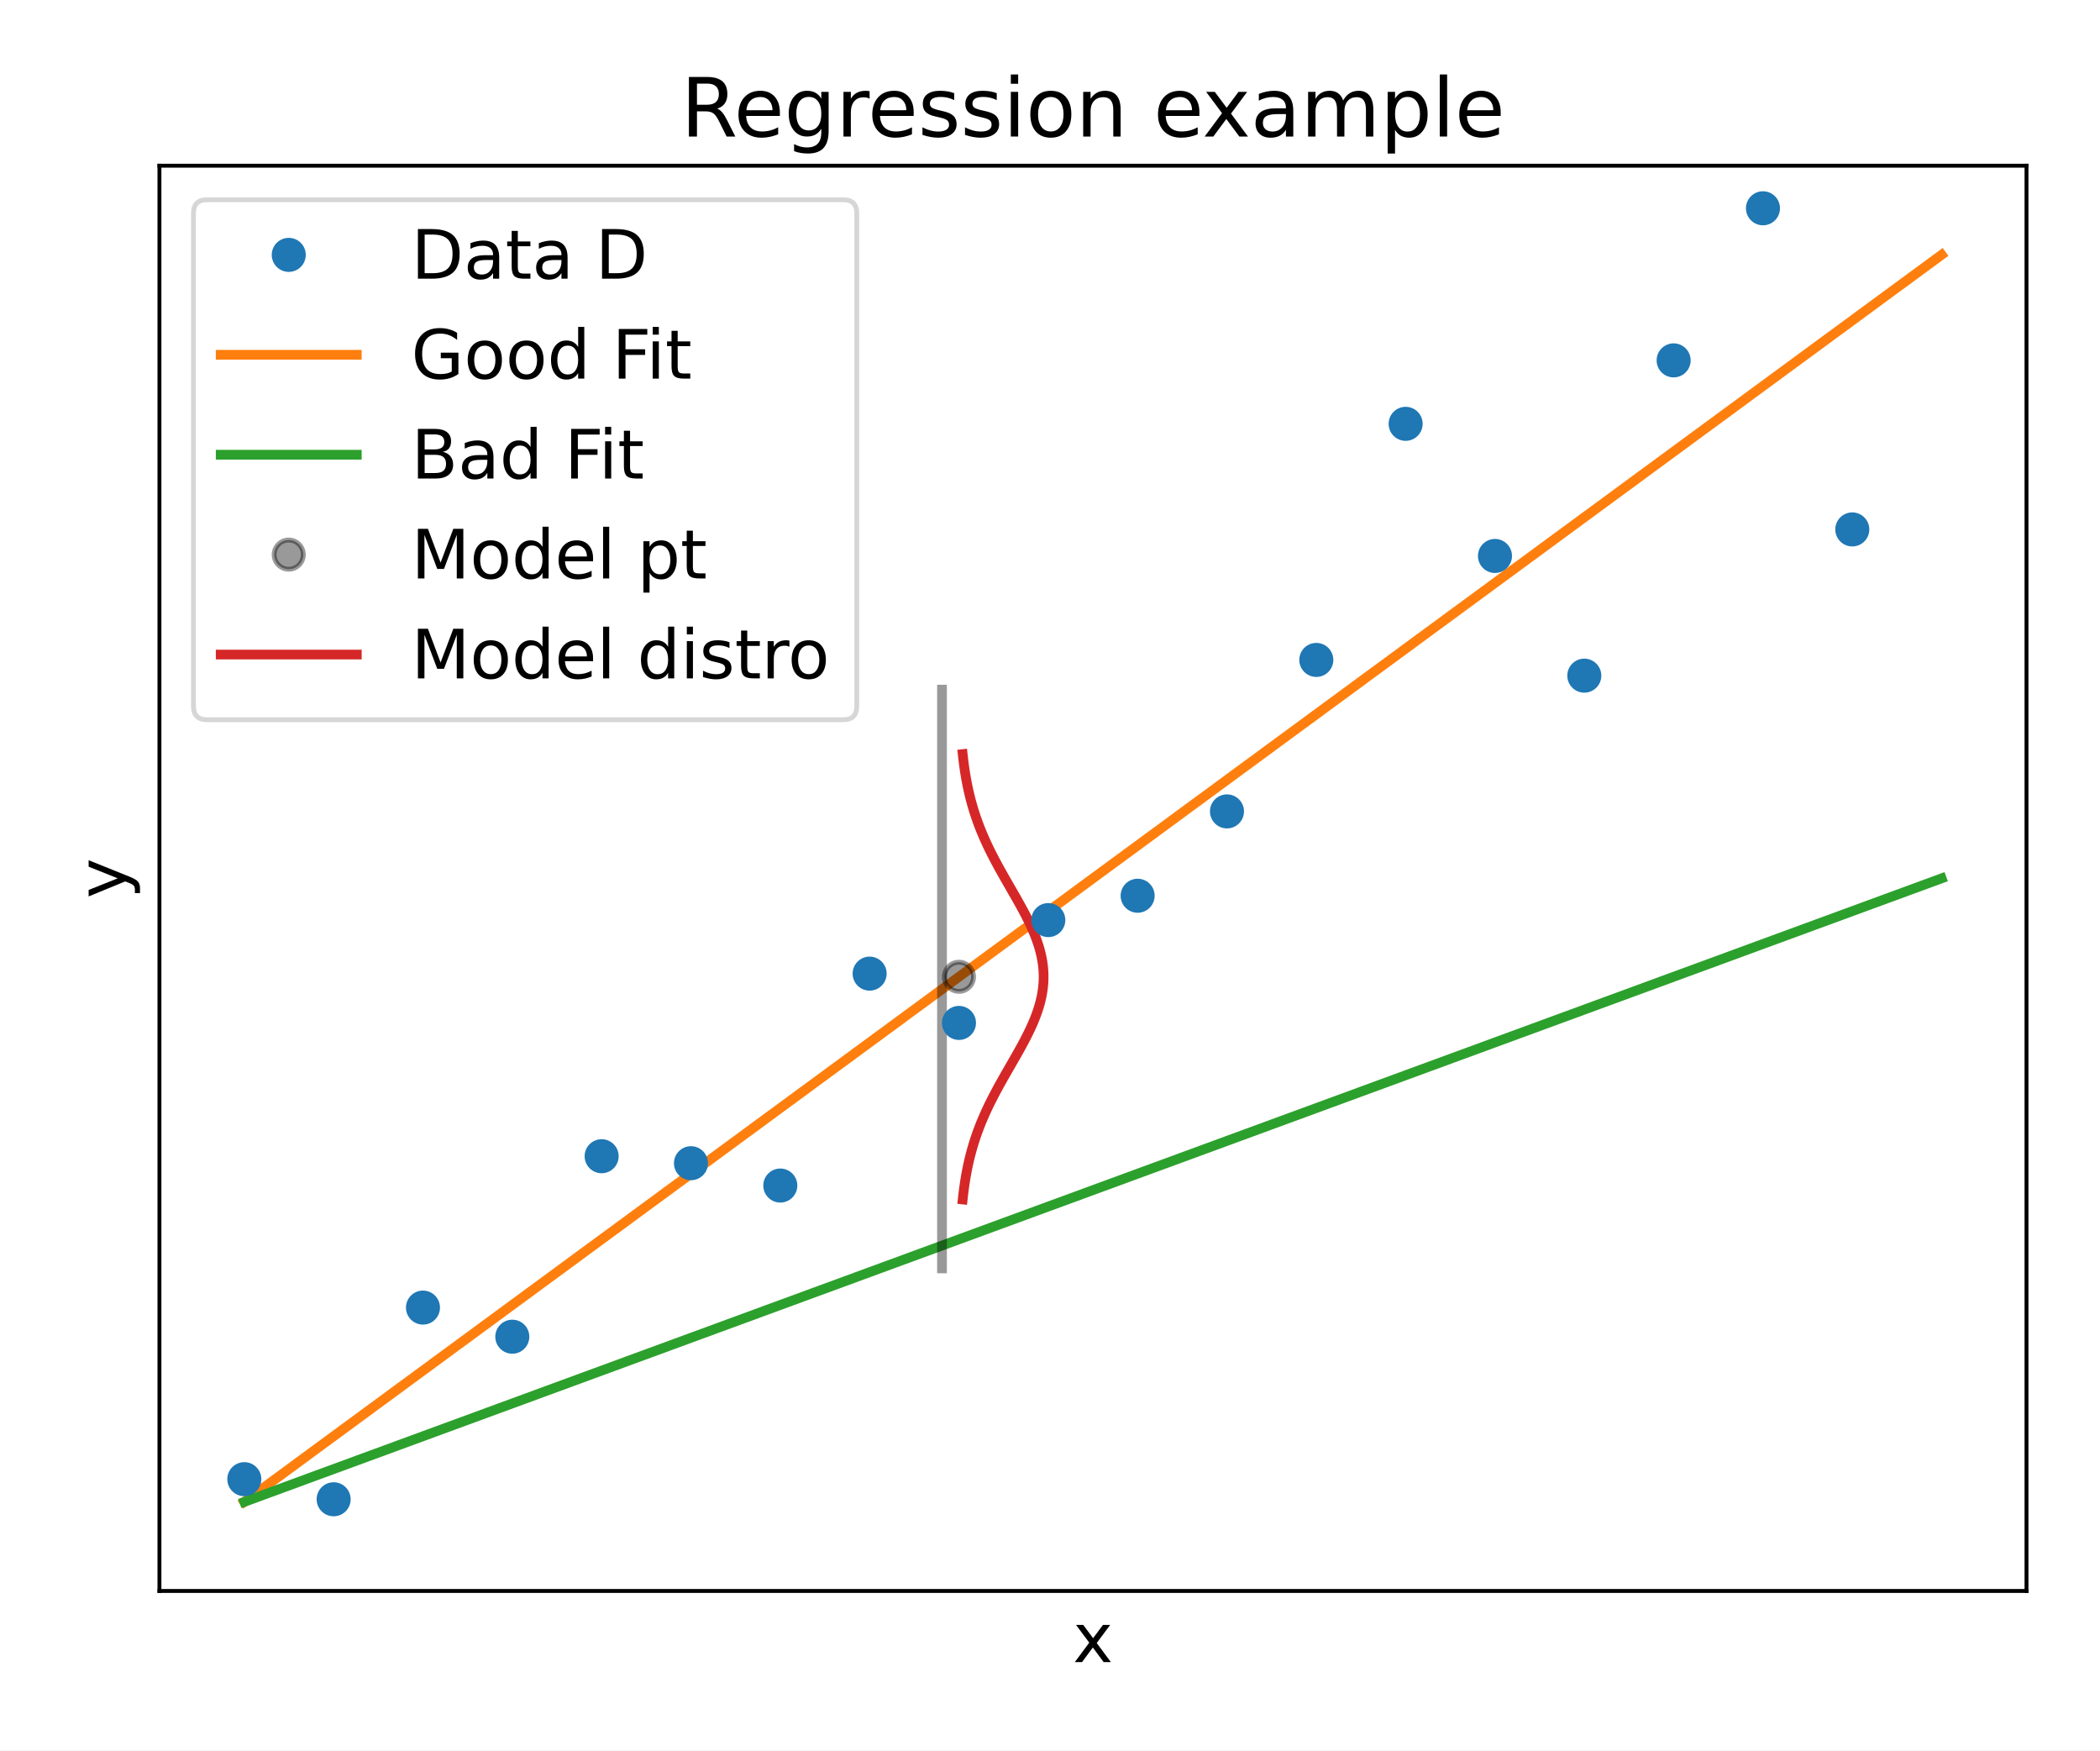
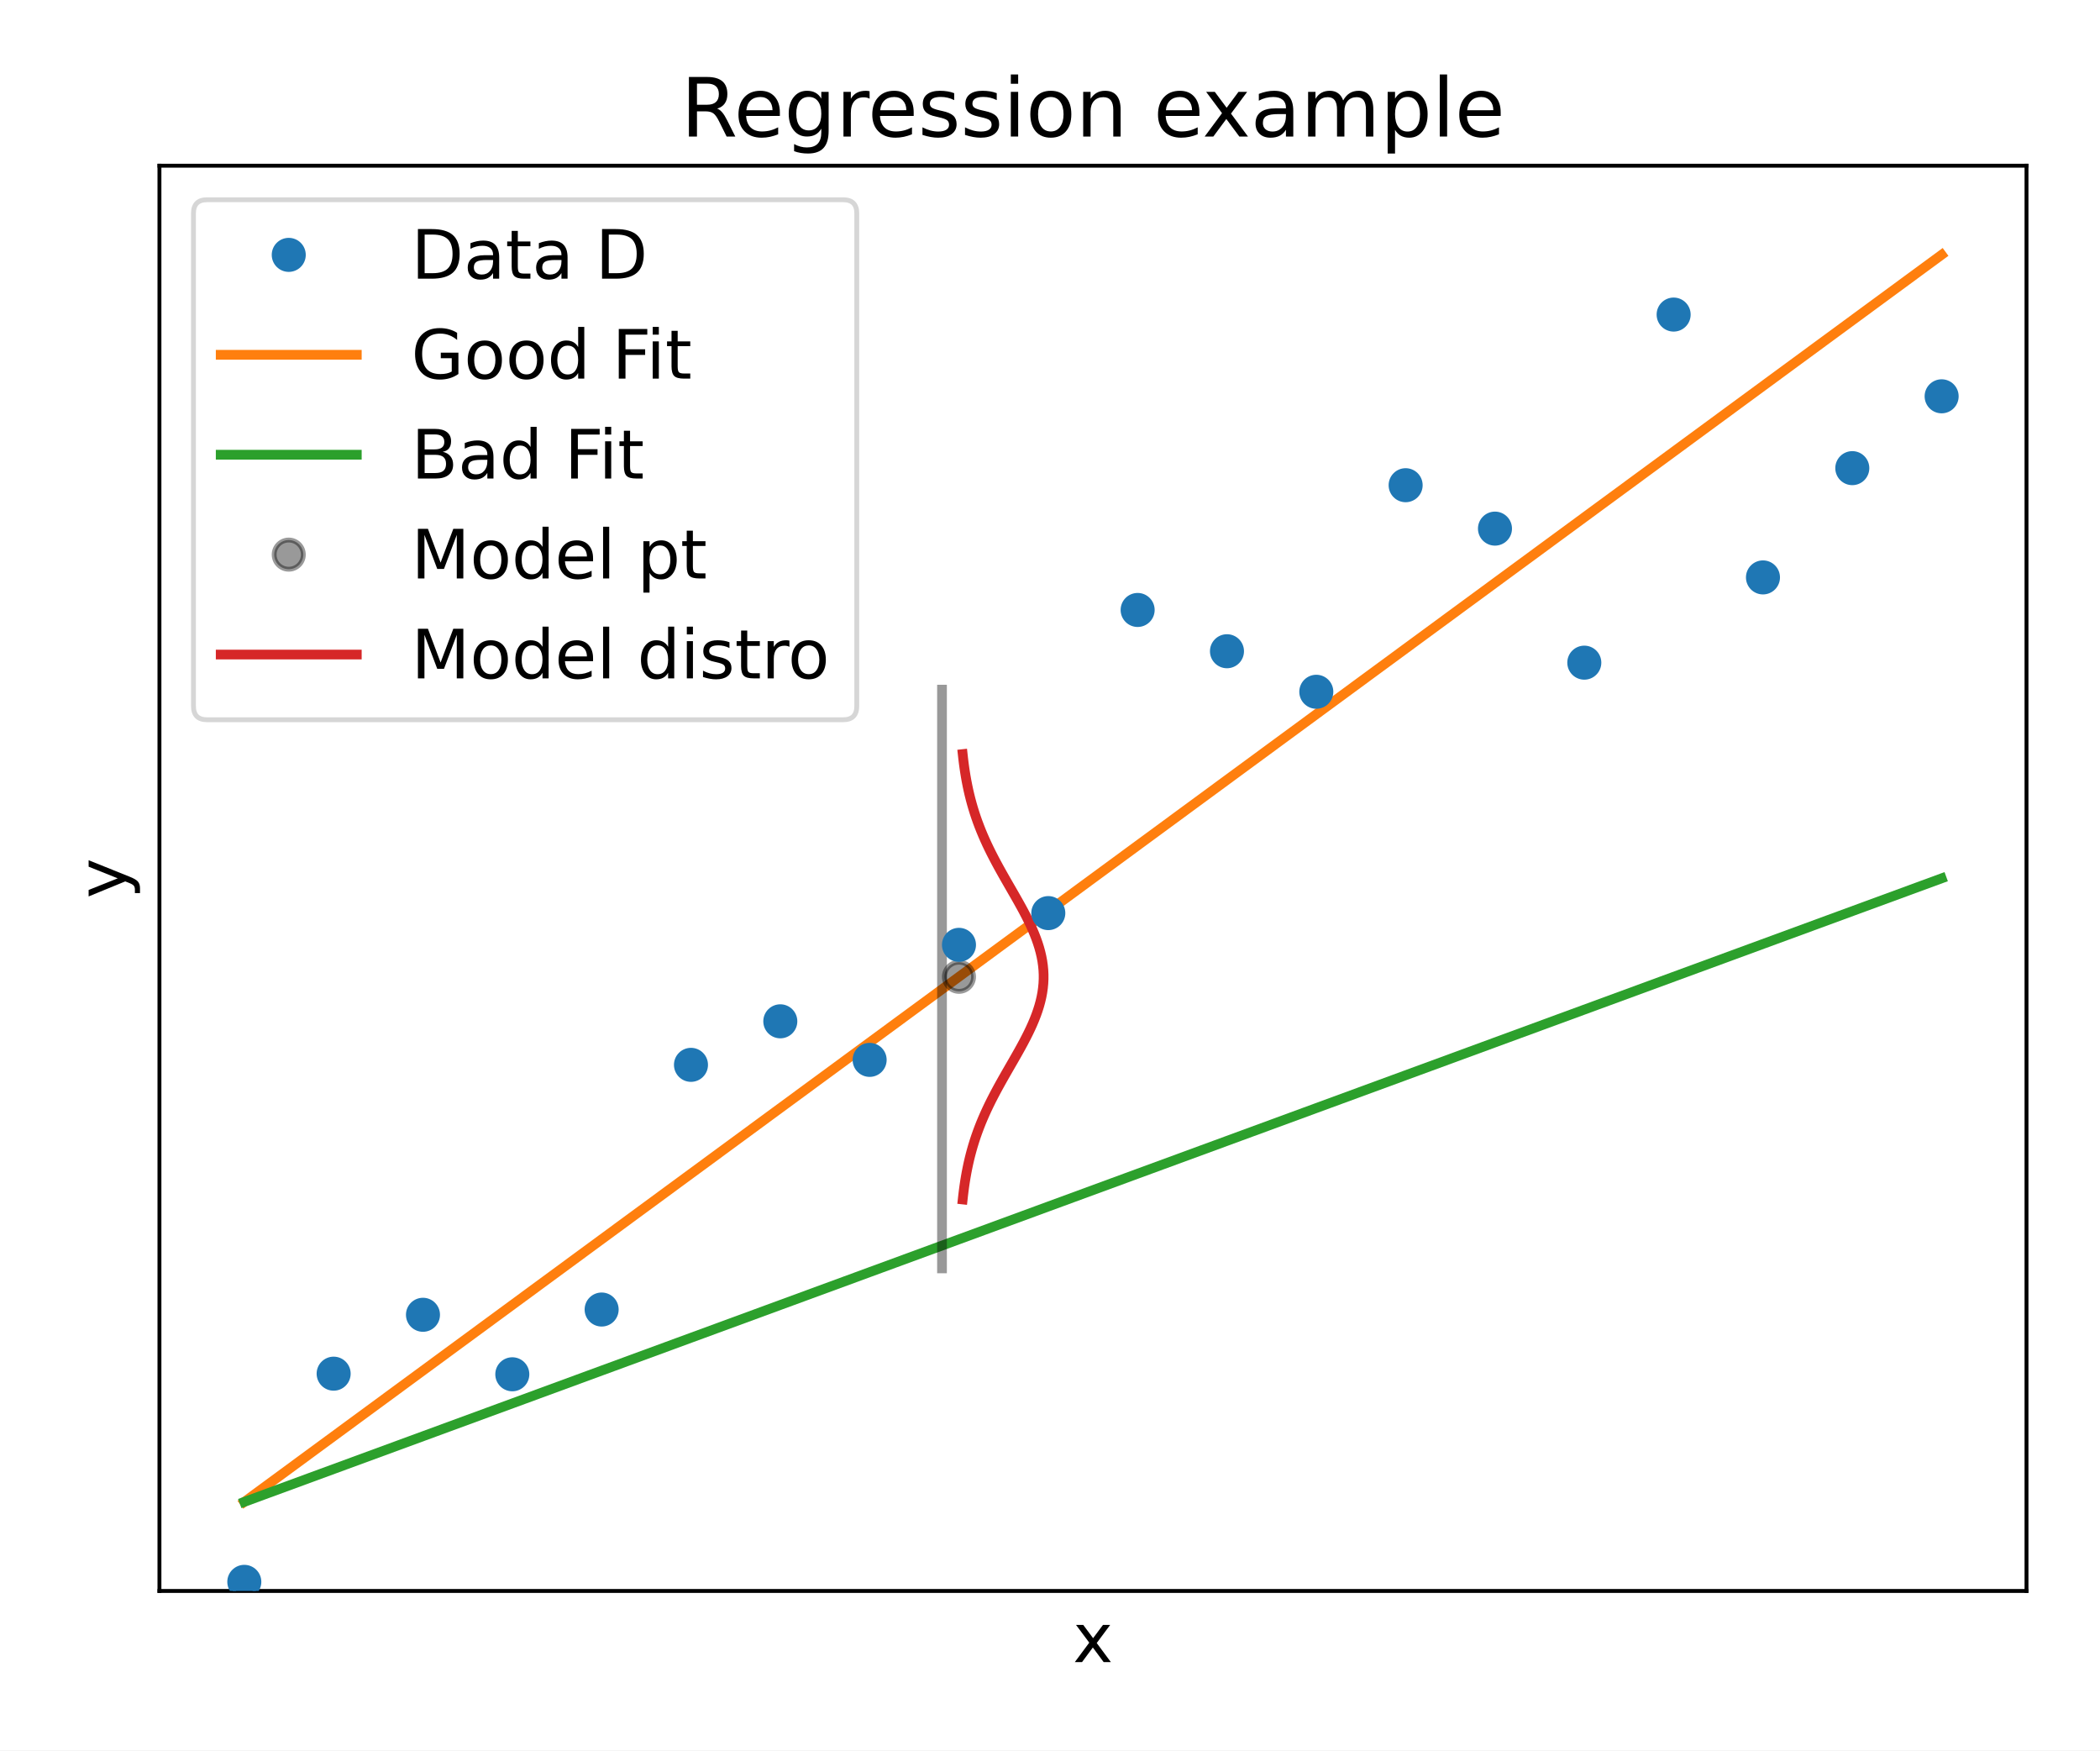
<svg xmlns="http://www.w3.org/2000/svg" xmlns:xlink="http://www.w3.org/1999/xlink" width="432pt" height="360pt" viewBox="0 0 432 360" version="1.1">
  <defs>
    <style type="text/css">*{stroke-linejoin: round; stroke-linecap: butt}</style>
  </defs>
  <g id="figure_1">
    <g id="patch_1">
      <path d="M 0 360  L 432 360  L 432 0  L 0 0  z " style="fill: #ffffff" />
    </g>
    <g id="axes_1">
      <g id="patch_2">
        <path d="M 32.8 327.2  L 416.88 327.2  L 416.88 34.08  L 32.8 34.08  z " style="fill: #ffffff" />
      </g>
      <g id="matplotlib.axis_1">
        <g id="text_1">
          <g transform="translate(220.6969 341.8378) scale(0.14 -0.14)">
            <defs>
              <path id="DejaVuSans-78" d="M 3513 3500  L 2247 1797  L 3578 0  L 2900 0  L 1881 1375  L 863 0  L 184 0  L 1544 1831  L 300 3500  L 978 3500  L 1906 2253  L 2834 3500  L 3513 3500  z " transform="scale(0.015625)" />
            </defs>
            <use xlink:href="#DejaVuSans-78" />
          </g>
        </g>
      </g>
      <g id="matplotlib.axis_2">
        <g id="text_2">
          <g transform="translate(25.88844 184.7831) rotate(-90) scale(0.14 -0.14)">
            <defs>
              <path id="DejaVuSans-79" d="M 2059 -325  Q 1816 -950 1584 -1140  Q 1353 -1331 966 -1331  L 506 -1331  L 506 -850  L 844 -850  Q 1081 -850 1212 -737  Q 1344 -625 1503 -206  L 1606 56  L 191 3500  L 800 3500  L 1894 763  L 2988 3500  L 3597 3500  L 2059 -325  z " transform="scale(0.015625)" />
            </defs>
            <use xlink:href="#DejaVuSans-79" />
          </g>
        </g>
      </g>
      <g id="line2d_1">
-         <path d="M 50.258 308.88  L 68.635 295.381  L 87.012 281.882  L 105.389 268.383  L 123.766 254.884  L 142.143 241.385  L 160.52 227.886  L 178.897 214.387  L 197.274 200.888  L 215.651 187.389  L 234.029 173.891  L 252.406 160.392  L 270.783 146.893  L 289.16 133.394  L 307.537 119.895  L 325.914 106.396  L 344.291 92.897  L 362.668 79.398  L 381.045 65.899  L 399.422 52.4  " clip-path="url(#p7b2a0a4b06)" style="fill: none; stroke: #ff7f0e; stroke-width: 2; stroke-linecap: square" />
+         <path d="M 50.258 308.88  L 68.635 295.381  L 87.012 281.882  L 105.389 268.383  L 123.766 254.884  L 142.143 241.385  L 160.52 227.886  L 178.897 214.387  L 197.274 200.888  L 215.651 187.389  L 234.029 173.891  L 252.406 160.392  L 270.783 146.893  L 289.16 133.394  L 307.537 119.895  L 325.914 106.396  L 344.291 92.897  L 362.668 79.398  L 381.045 65.899  L 399.422 52.4  " clip-path="url(#pdd686e3b5d)" style="fill: none; stroke: #ff7f0e; stroke-width: 2; stroke-linecap: square" />
      </g>
      <g id="line2d_2">
-         <path d="M 50.258 308.88  L 68.635 302.131  L 87.012 295.381  L 105.389 288.632  L 123.766 281.882  L 142.143 275.133  L 160.52 268.383  L 178.897 261.634  L 197.274 254.884  L 215.651 248.135  L 234.029 241.385  L 252.406 234.636  L 270.783 227.886  L 289.16 221.137  L 307.537 214.387  L 325.914 207.638  L 344.291 200.888  L 362.668 194.139  L 381.045 187.389  L 399.422 180.64  " clip-path="url(#p7b2a0a4b06)" style="fill: none; stroke: #2ca02c; stroke-width: 2; stroke-linecap: square" />
+         <path d="M 50.258 308.88  L 68.635 302.131  L 87.012 295.381  L 105.389 288.632  L 123.766 281.882  L 142.143 275.133  L 160.52 268.383  L 178.897 261.634  L 197.274 254.884  L 215.651 248.135  L 234.029 241.385  L 252.406 234.636  L 270.783 227.886  L 289.16 221.137  L 307.537 214.387  L 325.914 207.638  L 344.291 200.888  L 362.668 194.139  L 381.045 187.389  L 399.422 180.64  " clip-path="url(#pdd686e3b5d)" style="fill: none; stroke: #2ca02c; stroke-width: 2; stroke-linecap: square" />
      </g>
      <g id="line2d_3">
        <defs>
-           <path id="m5347a9e1e2" d="M 0 3  C 0.796 3 1.559 2.684 2.121 2.121  C 2.684 1.559 3 0.796 3 0  C 3 -0.796 2.684 -1.559 2.121 -2.121  C 1.559 -2.684 0.796 -3 0 -3  C -0.796 -3 -1.559 -2.684 -2.121 -2.121  C -2.684 -1.559 -3 -0.796 -3 0  C -3 0.796 -2.684 1.559 -2.121 2.121  C -1.559 2.684 -0.796 3 0 3  z " style="stroke: #000000; stroke-opacity: 0.4" />
+           <path id="mfc4f376c43" d="M 0 3  C 0.796 3 1.559 2.684 2.121 2.121  C 2.684 1.559 3 0.796 3 0  C 3 -0.796 2.684 -1.559 2.121 -2.121  C 1.559 -2.684 0.796 -3 0 -3  C -0.796 -3 -1.559 -2.684 -2.121 -2.121  C -2.684 -1.559 -3 -0.796 -3 0  C -3 0.796 -2.684 1.559 -2.121 2.121  C -1.559 2.684 -0.796 3 0 3  z " style="stroke: #000000; stroke-opacity: 0.4" />
        </defs>
-         <g clip-path="url(#p7b2a0a4b06)">
-           <use xlink:href="#m5347a9e1e2" x="197.274" y="200.888" style="fill-opacity: 0.4; stroke: #000000; stroke-opacity: 0.4" />
+         <g clip-path="url(#pdd686e3b5d)">
+           <use xlink:href="#mfc4f376c43" x="197.274" y="200.888" style="fill-opacity: 0.4; stroke: #000000; stroke-opacity: 0.4" />
        </g>
      </g>
      <g id="line2d_4">
-         <path d="M 193.783 260.862  L 193.783 141.83  " clip-path="url(#p7b2a0a4b06)" style="fill: none; stroke: #000000; stroke-opacity: 0.4; stroke-width: 2; stroke-linecap: square" />
+         <path d="M 193.783 260.862  L 193.783 141.83  " clip-path="url(#pdd686e3b5d)" style="fill: none; stroke: #000000; stroke-opacity: 0.4; stroke-width: 2; stroke-linecap: square" />
      </g>
      <g id="line2d_5">
-         <path d="M 198.039 246.688  L 198.141 245.763  L 198.254 244.838  L 198.379 243.913  L 198.517 242.987  L 198.668 242.062  L 198.833 241.137  L 199.014 240.212  L 199.21 239.286  L 199.424 238.361  L 199.655 237.436  L 199.904 236.511  L 200.171 235.585  L 200.458 234.66  L 200.764 233.735  L 201.09 232.81  L 201.436 231.884  L 201.801 230.959  L 202.186 230.034  L 202.591 229.109  L 203.013 228.183  L 203.454 227.258  L 203.911 226.333  L 204.385 225.408  L 204.872 224.482  L 205.372 223.557  L 205.884 222.632  L 206.404 221.707  L 206.931 220.781  L 207.462 219.856  L 207.995 218.931  L 208.528 218.006  L 209.056 217.08  L 209.579 216.155  L 210.091 215.23  L 210.591 214.305  L 211.075 213.379  L 211.54 212.454  L 211.984 211.529  L 212.402 210.604  L 212.793 209.678  L 213.154 208.753  L 213.481 207.828  L 213.773 206.903  L 214.028 205.977  L 214.243 205.052  L 214.417 204.127  L 214.548 203.202  L 214.637 202.276  L 214.681 201.351  L 214.681 200.426  L 214.637 199.501  L 214.548 198.575  L 214.417 197.65  L 214.243 196.725  L 214.028 195.8  L 213.773 194.874  L 213.481 193.949  L 213.154 193.024  L 212.793 192.099  L 212.402 191.173  L 211.984 190.248  L 211.54 189.323  L 211.075 188.398  L 210.591 187.472  L 210.091 186.547  L 209.579 185.622  L 209.056 184.697  L 208.528 183.771  L 207.995 182.846  L 207.462 181.921  L 206.931 180.995  L 206.404 180.07  L 205.884 179.145  L 205.372 178.22  L 204.872 177.294  L 204.385 176.369  L 203.911 175.444  L 203.454 174.519  L 203.013 173.593  L 202.591 172.668  L 202.186 171.743  L 201.801 170.818  L 201.436 169.892  L 201.09 168.967  L 200.764 168.042  L 200.458 167.117  L 200.171 166.191  L 199.904 165.266  L 199.655 164.341  L 199.424 163.416  L 199.21 162.49  L 199.014 161.565  L 198.833 160.64  L 198.668 159.715  L 198.517 158.789  L 198.379 157.864  L 198.254 156.939  L 198.141 156.014  L 198.039 155.088  " clip-path="url(#p7b2a0a4b06)" style="fill: none; stroke: #d62728; stroke-width: 2; stroke-linecap: square" />
+         <path d="M 198.039 246.688  L 198.141 245.763  L 198.254 244.838  L 198.379 243.913  L 198.517 242.987  L 198.668 242.062  L 198.833 241.137  L 199.014 240.212  L 199.21 239.286  L 199.424 238.361  L 199.655 237.436  L 199.904 236.511  L 200.171 235.585  L 200.458 234.66  L 200.764 233.735  L 201.09 232.81  L 201.436 231.884  L 201.801 230.959  L 202.186 230.034  L 202.591 229.109  L 203.013 228.183  L 203.454 227.258  L 203.911 226.333  L 204.385 225.408  L 204.872 224.482  L 205.372 223.557  L 205.884 222.632  L 206.404 221.707  L 206.931 220.781  L 207.462 219.856  L 207.995 218.931  L 208.528 218.006  L 209.056 217.08  L 209.579 216.155  L 210.091 215.23  L 210.591 214.305  L 211.075 213.379  L 211.54 212.454  L 211.984 211.529  L 212.402 210.604  L 212.793 209.678  L 213.154 208.753  L 213.481 207.828  L 213.773 206.903  L 214.028 205.977  L 214.243 205.052  L 214.417 204.127  L 214.548 203.202  L 214.637 202.276  L 214.681 201.351  L 214.681 200.426  L 214.637 199.501  L 214.548 198.575  L 214.417 197.65  L 214.243 196.725  L 214.028 195.8  L 213.773 194.874  L 213.481 193.949  L 213.154 193.024  L 212.793 192.099  L 212.402 191.173  L 211.984 190.248  L 211.54 189.323  L 211.075 188.398  L 210.591 187.472  L 210.091 186.547  L 209.579 185.622  L 209.056 184.697  L 208.528 183.771  L 207.995 182.846  L 207.462 181.921  L 206.931 180.995  L 206.404 180.07  L 205.884 179.145  L 205.372 178.22  L 204.872 177.294  L 204.385 176.369  L 203.911 175.444  L 203.454 174.519  L 203.013 173.593  L 202.591 172.668  L 202.186 171.743  L 201.801 170.818  L 201.436 169.892  L 201.09 168.967  L 200.764 168.042  L 200.458 167.117  L 200.171 166.191  L 199.904 165.266  L 199.655 164.341  L 199.424 163.416  L 199.21 162.49  L 199.014 161.565  L 198.833 160.64  L 198.668 159.715  L 198.517 158.789  L 198.379 157.864  L 198.254 156.939  L 198.141 156.014  L 198.039 155.088  " clip-path="url(#pdd686e3b5d)" style="fill: none; stroke: #d62728; stroke-width: 2; stroke-linecap: square" />
      </g>
      <g id="patch_3">
        <path d="M 32.8 327.2  L 32.8 34.08  " style="fill: none; stroke: #000000; stroke-width: 0.8; stroke-linejoin: miter; stroke-linecap: square" />
      </g>
      <g id="patch_4">
        <path d="M 416.88 327.2  L 416.88 34.08  " style="fill: none; stroke: #000000; stroke-width: 0.8; stroke-linejoin: miter; stroke-linecap: square" />
      </g>
      <g id="patch_5">
        <path d="M 32.8 327.2  L 416.88 327.2  " style="fill: none; stroke: #000000; stroke-width: 0.8; stroke-linejoin: miter; stroke-linecap: square" />
      </g>
      <g id="patch_6">
        <path d="M 32.8 34.08  L 416.88 34.08  " style="fill: none; stroke: #000000; stroke-width: 0.8; stroke-linejoin: miter; stroke-linecap: square" />
      </g>
      <g id="text_3">
        <g transform="translate(140.0709 28.08) scale(0.168 -0.168)">
          <defs>
            <path id="DejaVuSans-52" d="M 2841 2188  Q 3044 2119 3236 1894  Q 3428 1669 3622 1275  L 4263 0  L 3584 0  L 2988 1197  Q 2756 1666 2539 1819  Q 2322 1972 1947 1972  L 1259 1972  L 1259 0  L 628 0  L 628 4666  L 2053 4666  Q 2853 4666 3247 4331  Q 3641 3997 3641 3322  Q 3641 2881 3436 2590  Q 3231 2300 2841 2188  z M 1259 4147  L 1259 2491  L 2053 2491  Q 2509 2491 2742 2702  Q 2975 2913 2975 3322  Q 2975 3731 2742 3939  Q 2509 4147 2053 4147  L 1259 4147  z " transform="scale(0.015625)" />
            <path id="DejaVuSans-65" d="M 3597 1894  L 3597 1613  L 953 1613  Q 991 1019 1311 708  Q 1631 397 2203 397  Q 2534 397 2845 478  Q 3156 559 3463 722  L 3463 178  Q 3153 47 2828 -22  Q 2503 -91 2169 -91  Q 1331 -91 842 396  Q 353 884 353 1716  Q 353 2575 817 3079  Q 1281 3584 2069 3584  Q 2775 3584 3186 3129  Q 3597 2675 3597 1894  z M 3022 2063  Q 3016 2534 2758 2815  Q 2500 3097 2075 3097  Q 1594 3097 1305 2825  Q 1016 2553 972 2059  L 3022 2063  z " transform="scale(0.015625)" />
            <path id="DejaVuSans-67" d="M 2906 1791  Q 2906 2416 2648 2759  Q 2391 3103 1925 3103  Q 1463 3103 1205 2759  Q 947 2416 947 1791  Q 947 1169 1205 825  Q 1463 481 1925 481  Q 2391 481 2648 825  Q 2906 1169 2906 1791  z M 3481 434  Q 3481 -459 3084 -895  Q 2688 -1331 1869 -1331  Q 1566 -1331 1297 -1286  Q 1028 -1241 775 -1147  L 775 -588  Q 1028 -725 1275 -790  Q 1522 -856 1778 -856  Q 2344 -856 2625 -561  Q 2906 -266 2906 331  L 2906 616  Q 2728 306 2450 153  Q 2172 0 1784 0  Q 1141 0 747 490  Q 353 981 353 1791  Q 353 2603 747 3093  Q 1141 3584 1784 3584  Q 2172 3584 2450 3431  Q 2728 3278 2906 2969  L 2906 3500  L 3481 3500  L 3481 434  z " transform="scale(0.015625)" />
            <path id="DejaVuSans-72" d="M 2631 2963  Q 2534 3019 2420 3045  Q 2306 3072 2169 3072  Q 1681 3072 1420 2755  Q 1159 2438 1159 1844  L 1159 0  L 581 0  L 581 3500  L 1159 3500  L 1159 2956  Q 1341 3275 1631 3429  Q 1922 3584 2338 3584  Q 2397 3584 2469 3576  Q 2541 3569 2628 3553  L 2631 2963  z " transform="scale(0.015625)" />
            <path id="DejaVuSans-73" d="M 2834 3397  L 2834 2853  Q 2591 2978 2328 3040  Q 2066 3103 1784 3103  Q 1356 3103 1142 2972  Q 928 2841 928 2578  Q 928 2378 1081 2264  Q 1234 2150 1697 2047  L 1894 2003  Q 2506 1872 2764 1633  Q 3022 1394 3022 966  Q 3022 478 2636 193  Q 2250 -91 1575 -91  Q 1294 -91 989 -36  Q 684 19 347 128  L 347 722  Q 666 556 975 473  Q 1284 391 1588 391  Q 1994 391 2212 530  Q 2431 669 2431 922  Q 2431 1156 2273 1281  Q 2116 1406 1581 1522  L 1381 1569  Q 847 1681 609 1914  Q 372 2147 372 2553  Q 372 3047 722 3315  Q 1072 3584 1716 3584  Q 2034 3584 2315 3537  Q 2597 3491 2834 3397  z " transform="scale(0.015625)" />
            <path id="DejaVuSans-69" d="M 603 3500  L 1178 3500  L 1178 0  L 603 0  L 603 3500  z M 603 4863  L 1178 4863  L 1178 4134  L 603 4134  L 603 4863  z " transform="scale(0.015625)" />
            <path id="DejaVuSans-6f" d="M 1959 3097  Q 1497 3097 1228 2736  Q 959 2375 959 1747  Q 959 1119 1226 758  Q 1494 397 1959 397  Q 2419 397 2687 759  Q 2956 1122 2956 1747  Q 2956 2369 2687 2733  Q 2419 3097 1959 3097  z M 1959 3584  Q 2709 3584 3137 3096  Q 3566 2609 3566 1747  Q 3566 888 3137 398  Q 2709 -91 1959 -91  Q 1206 -91 779 398  Q 353 888 353 1747  Q 353 2609 779 3096  Q 1206 3584 1959 3584  z " transform="scale(0.015625)" />
            <path id="DejaVuSans-6e" d="M 3513 2113  L 3513 0  L 2938 0  L 2938 2094  Q 2938 2591 2744 2837  Q 2550 3084 2163 3084  Q 1697 3084 1428 2787  Q 1159 2491 1159 1978  L 1159 0  L 581 0  L 581 3500  L 1159 3500  L 1159 2956  Q 1366 3272 1645 3428  Q 1925 3584 2291 3584  Q 2894 3584 3203 3211  Q 3513 2838 3513 2113  z " transform="scale(0.015625)" />
            <path id="DejaVuSans-20" transform="scale(0.015625)" />
            <path id="DejaVuSans-61" d="M 2194 1759  Q 1497 1759 1228 1600  Q 959 1441 959 1056  Q 959 750 1161 570  Q 1363 391 1709 391  Q 2188 391 2477 730  Q 2766 1069 2766 1631  L 2766 1759  L 2194 1759  z M 3341 1997  L 3341 0  L 2766 0  L 2766 531  Q 2569 213 2275 61  Q 1981 -91 1556 -91  Q 1019 -91 701 211  Q 384 513 384 1019  Q 384 1609 779 1909  Q 1175 2209 1959 2209  L 2766 2209  L 2766 2266  Q 2766 2663 2505 2880  Q 2244 3097 1772 3097  Q 1472 3097 1187 3025  Q 903 2953 641 2809  L 641 3341  Q 956 3463 1253 3523  Q 1550 3584 1831 3584  Q 2591 3584 2966 3190  Q 3341 2797 3341 1997  z " transform="scale(0.015625)" />
            <path id="DejaVuSans-6d" d="M 3328 2828  Q 3544 3216 3844 3400  Q 4144 3584 4550 3584  Q 5097 3584 5394 3201  Q 5691 2819 5691 2113  L 5691 0  L 5113 0  L 5113 2094  Q 5113 2597 4934 2840  Q 4756 3084 4391 3084  Q 3944 3084 3684 2787  Q 3425 2491 3425 1978  L 3425 0  L 2847 0  L 2847 2094  Q 2847 2600 2669 2842  Q 2491 3084 2119 3084  Q 1678 3084 1418 2786  Q 1159 2488 1159 1978  L 1159 0  L 581 0  L 581 3500  L 1159 3500  L 1159 2956  Q 1356 3278 1631 3431  Q 1906 3584 2284 3584  Q 2666 3584 2933 3390  Q 3200 3197 3328 2828  z " transform="scale(0.015625)" />
            <path id="DejaVuSans-70" d="M 1159 525  L 1159 -1331  L 581 -1331  L 581 3500  L 1159 3500  L 1159 2969  Q 1341 3281 1617 3432  Q 1894 3584 2278 3584  Q 2916 3584 3314 3078  Q 3713 2572 3713 1747  Q 3713 922 3314 415  Q 2916 -91 2278 -91  Q 1894 -91 1617 61  Q 1341 213 1159 525  z M 3116 1747  Q 3116 2381 2855 2742  Q 2594 3103 2138 3103  Q 1681 3103 1420 2742  Q 1159 2381 1159 1747  Q 1159 1113 1420 752  Q 1681 391 2138 391  Q 2594 391 2855 752  Q 3116 1113 3116 1747  z " transform="scale(0.015625)" />
            <path id="DejaVuSans-6c" d="M 603 4863  L 1178 4863  L 1178 0  L 603 0  L 603 4863  z " transform="scale(0.015625)" />
          </defs>
          <use xlink:href="#DejaVuSans-52" />
          <use xlink:href="#DejaVuSans-65" x="64.982" />
          <use xlink:href="#DejaVuSans-67" x="126.506" />
          <use xlink:href="#DejaVuSans-72" x="189.982" />
          <use xlink:href="#DejaVuSans-65" x="228.846" />
          <use xlink:href="#DejaVuSans-73" x="290.369" />
          <use xlink:href="#DejaVuSans-73" x="342.469" />
          <use xlink:href="#DejaVuSans-69" x="394.568" />
          <use xlink:href="#DejaVuSans-6f" x="422.352" />
          <use xlink:href="#DejaVuSans-6e" x="483.533" />
          <use xlink:href="#DejaVuSans-20" x="546.912" />
          <use xlink:href="#DejaVuSans-65" x="578.699" />
          <use xlink:href="#DejaVuSans-78" x="638.473" />
          <use xlink:href="#DejaVuSans-61" x="697.652" />
          <use xlink:href="#DejaVuSans-6d" x="758.932" />
          <use xlink:href="#DejaVuSans-70" x="856.344" />
          <use xlink:href="#DejaVuSans-6c" x="919.82" />
          <use xlink:href="#DejaVuSans-65" x="947.604" />
        </g>
      </g>
      <g id="legend_1">
        <g id="patch_7">
          <path d="M 42.6 148.027  L 173.452 148.027  Q 176.252 148.027 176.252 145.227  L 176.252 43.88  Q 176.252 41.08 173.452 41.08  L 42.6 41.08  Q 39.8 41.08 39.8 43.88  L 39.8 145.227  Q 39.8 148.027 42.6 148.027  z " style="fill: #ffffff; opacity: 0.8; stroke: #cccccc; stroke-linejoin: miter" />
        </g>
        <g id="line2d_6">
          <defs>
-             <path id="m627cf2eb77" d="M 0 3  C 0.796 3 1.559 2.684 2.121 2.121  C 2.684 1.559 3 0.796 3 0  C 3 -0.796 2.684 -1.559 2.121 -2.121  C 1.559 -2.684 0.796 -3 0 -3  C -0.796 -3 -1.559 -2.684 -2.121 -2.121  C -2.684 -1.559 -3 -0.796 -3 0  C -3 0.796 -2.684 1.559 -2.121 2.121  C -1.559 2.684 -0.796 3 0 3  z " style="stroke: #1f77b4" />
+             <path id="mc93bd070b4" d="M 0 3  C 0.796 3 1.559 2.684 2.121 2.121  C 2.684 1.559 3 0.796 3 0  C 3 -0.796 2.684 -1.559 2.121 -2.121  C 1.559 -2.684 0.796 -3 0 -3  C -0.796 -3 -1.559 -2.684 -2.121 -2.121  C -2.684 -1.559 -3 -0.796 -3 0  C -3 0.796 -2.684 1.559 -2.121 2.121  C -1.559 2.684 -0.796 3 0 3  z " style="stroke: #1f77b4" />
          </defs>
          <g>
-             <use xlink:href="#m627cf2eb77" x="59.4" y="52.418" style="fill: #1f77b4; stroke: #1f77b4" />
+             <use xlink:href="#mc93bd070b4" x="59.4" y="52.418" style="fill: #1f77b4; stroke: #1f77b4" />
          </g>
        </g>
        <g id="text_4">
          <g transform="translate(84.6 57.31781) scale(0.14 -0.14)">
            <defs>
              <path id="DejaVuSans-44" d="M 1259 4147  L 1259 519  L 2022 519  Q 2988 519 3436 956  Q 3884 1394 3884 2338  Q 3884 3275 3436 3711  Q 2988 4147 2022 4147  L 1259 4147  z M 628 4666  L 1925 4666  Q 3281 4666 3915 4102  Q 4550 3538 4550 2338  Q 4550 1131 3912 565  Q 3275 0 1925 0  L 628 0  L 628 4666  z " transform="scale(0.015625)" />
              <path id="DejaVuSans-74" d="M 1172 4494  L 1172 3500  L 2356 3500  L 2356 3053  L 1172 3053  L 1172 1153  Q 1172 725 1289 603  Q 1406 481 1766 481  L 2356 481  L 2356 0  L 1766 0  Q 1100 0 847 248  Q 594 497 594 1153  L 594 3053  L 172 3053  L 172 3500  L 594 3500  L 594 4494  L 1172 4494  z " transform="scale(0.015625)" />
            </defs>
            <use xlink:href="#DejaVuSans-44" />
            <use xlink:href="#DejaVuSans-61" x="77.002" />
            <use xlink:href="#DejaVuSans-74" x="138.281" />
            <use xlink:href="#DejaVuSans-61" x="177.49" />
            <use xlink:href="#DejaVuSans-20" x="238.77" />
            <use xlink:href="#DejaVuSans-44" x="270.557" />
          </g>
        </g>
        <g id="line2d_7">
          <path d="M 45.4 72.967  L 59.4 72.967  L 73.4 72.967  " style="fill: none; stroke: #ff7f0e; stroke-width: 2; stroke-linecap: square" />
        </g>
        <g id="text_5">
          <g transform="translate(84.6 77.86719) scale(0.14 -0.14)">
            <defs>
              <path id="DejaVuSans-47" d="M 3809 666  L 3809 1919  L 2778 1919  L 2778 2438  L 4434 2438  L 4434 434  Q 4069 175 3628 42  Q 3188 -91 2688 -91  Q 1594 -91 976 548  Q 359 1188 359 2328  Q 359 3472 976 4111  Q 1594 4750 2688 4750  Q 3144 4750 3555 4637  Q 3966 4525 4313 4306  L 4313 3634  Q 3963 3931 3569 4081  Q 3175 4231 2741 4231  Q 1884 4231 1454 3753  Q 1025 3275 1025 2328  Q 1025 1384 1454 906  Q 1884 428 2741 428  Q 3075 428 3337 486  Q 3600 544 3809 666  z " transform="scale(0.015625)" />
              <path id="DejaVuSans-64" d="M 2906 2969  L 2906 4863  L 3481 4863  L 3481 0  L 2906 0  L 2906 525  Q 2725 213 2448 61  Q 2172 -91 1784 -91  Q 1150 -91 751 415  Q 353 922 353 1747  Q 353 2572 751 3078  Q 1150 3584 1784 3584  Q 2172 3584 2448 3432  Q 2725 3281 2906 2969  z M 947 1747  Q 947 1113 1208 752  Q 1469 391 1925 391  Q 2381 391 2643 752  Q 2906 1113 2906 1747  Q 2906 2381 2643 2742  Q 2381 3103 1925 3103  Q 1469 3103 1208 2742  Q 947 2381 947 1747  z " transform="scale(0.015625)" />
              <path id="DejaVuSans-46" d="M 628 4666  L 3309 4666  L 3309 4134  L 1259 4134  L 1259 2759  L 3109 2759  L 3109 2228  L 1259 2228  L 1259 0  L 628 0  L 628 4666  z " transform="scale(0.015625)" />
            </defs>
            <use xlink:href="#DejaVuSans-47" />
            <use xlink:href="#DejaVuSans-6f" x="77.49" />
            <use xlink:href="#DejaVuSans-6f" x="138.672" />
            <use xlink:href="#DejaVuSans-64" x="199.854" />
            <use xlink:href="#DejaVuSans-20" x="263.33" />
            <use xlink:href="#DejaVuSans-46" x="295.117" />
            <use xlink:href="#DejaVuSans-69" x="345.387" />
            <use xlink:href="#DejaVuSans-74" x="373.17" />
          </g>
        </g>
        <g id="line2d_8">
          <path d="M 45.4 93.517  L 59.4 93.517  L 73.4 93.517  " style="fill: none; stroke: #2ca02c; stroke-width: 2; stroke-linecap: square" />
        </g>
        <g id="text_6">
          <g transform="translate(84.6 98.41656) scale(0.14 -0.14)">
            <defs>
              <path id="DejaVuSans-42" d="M 1259 2228  L 1259 519  L 2272 519  Q 2781 519 3026 730  Q 3272 941 3272 1375  Q 3272 1813 3026 2020  Q 2781 2228 2272 2228  L 1259 2228  z M 1259 4147  L 1259 2741  L 2194 2741  Q 2656 2741 2882 2914  Q 3109 3088 3109 3444  Q 3109 3797 2882 3972  Q 2656 4147 2194 4147  L 1259 4147  z M 628 4666  L 2241 4666  Q 2963 4666 3353 4366  Q 3744 4066 3744 3513  Q 3744 3084 3544 2831  Q 3344 2578 2956 2516  Q 3422 2416 3680 2098  Q 3938 1781 3938 1306  Q 3938 681 3513 340  Q 3088 0 2303 0  L 628 0  L 628 4666  z " transform="scale(0.015625)" />
            </defs>
            <use xlink:href="#DejaVuSans-42" />
            <use xlink:href="#DejaVuSans-61" x="68.604" />
            <use xlink:href="#DejaVuSans-64" x="129.883" />
            <use xlink:href="#DejaVuSans-20" x="193.359" />
            <use xlink:href="#DejaVuSans-46" x="225.146" />
            <use xlink:href="#DejaVuSans-69" x="275.416" />
            <use xlink:href="#DejaVuSans-74" x="303.199" />
          </g>
        </g>
        <g id="line2d_9">
          <g>
-             <use xlink:href="#m5347a9e1e2" x="59.4" y="114.066" style="fill-opacity: 0.4; stroke: #000000; stroke-opacity: 0.4" />
+             <use xlink:href="#mfc4f376c43" x="59.4" y="114.066" style="fill-opacity: 0.4; stroke: #000000; stroke-opacity: 0.4" />
          </g>
        </g>
        <g id="text_7">
          <g transform="translate(84.6 118.9659) scale(0.14 -0.14)">
            <defs>
              <path id="DejaVuSans-4d" d="M 628 4666  L 1569 4666  L 2759 1491  L 3956 4666  L 4897 4666  L 4897 0  L 4281 0  L 4281 4097  L 3078 897  L 2444 897  L 1241 4097  L 1241 0  L 628 0  L 628 4666  z " transform="scale(0.015625)" />
            </defs>
            <use xlink:href="#DejaVuSans-4d" />
            <use xlink:href="#DejaVuSans-6f" x="86.279" />
            <use xlink:href="#DejaVuSans-64" x="147.461" />
            <use xlink:href="#DejaVuSans-65" x="210.938" />
            <use xlink:href="#DejaVuSans-6c" x="272.461" />
            <use xlink:href="#DejaVuSans-20" x="300.244" />
            <use xlink:href="#DejaVuSans-70" x="332.031" />
            <use xlink:href="#DejaVuSans-74" x="395.508" />
          </g>
        </g>
        <g id="line2d_10">
          <path d="M 45.4 134.615  L 59.4 134.615  L 73.4 134.615  " style="fill: none; stroke: #d62728; stroke-width: 2; stroke-linecap: square" />
        </g>
        <g id="text_8">
          <g transform="translate(84.6 139.5153) scale(0.14 -0.14)">
            <use xlink:href="#DejaVuSans-4d" />
            <use xlink:href="#DejaVuSans-6f" x="86.279" />
            <use xlink:href="#DejaVuSans-64" x="147.461" />
            <use xlink:href="#DejaVuSans-65" x="210.938" />
            <use xlink:href="#DejaVuSans-6c" x="272.461" />
            <use xlink:href="#DejaVuSans-20" x="300.244" />
            <use xlink:href="#DejaVuSans-64" x="332.031" />
            <use xlink:href="#DejaVuSans-69" x="395.508" />
            <use xlink:href="#DejaVuSans-73" x="423.291" />
            <use xlink:href="#DejaVuSans-74" x="475.391" />
            <use xlink:href="#DejaVuSans-72" x="514.6" />
            <use xlink:href="#DejaVuSans-6f" x="553.463" />
          </g>
        </g>
      </g>
      <g id="line2d_11">
-         <g clip-path="url(#p7b2a0a4b06)">
-           <use xlink:href="#m627cf2eb77" x="50.258" y="304.209" style="fill: #1f77b4; stroke: #1f77b4" />
-           <use xlink:href="#m627cf2eb77" x="68.635" y="308.346" style="fill: #1f77b4; stroke: #1f77b4" />
-           <use xlink:href="#m627cf2eb77" x="87.012" y="268.923" style="fill: #1f77b4; stroke: #1f77b4" />
-           <use xlink:href="#m627cf2eb77" x="105.389" y="274.911" style="fill: #1f77b4; stroke: #1f77b4" />
-           <use xlink:href="#m627cf2eb77" x="123.766" y="237.792" style="fill: #1f77b4; stroke: #1f77b4" />
-           <use xlink:href="#m627cf2eb77" x="142.143" y="239.229" style="fill: #1f77b4; stroke: #1f77b4" />
-           <use xlink:href="#m627cf2eb77" x="160.52" y="243.824" style="fill: #1f77b4; stroke: #1f77b4" />
-           <use xlink:href="#m627cf2eb77" x="178.897" y="200.238" style="fill: #1f77b4; stroke: #1f77b4" />
-           <use xlink:href="#m627cf2eb77" x="197.274" y="210.377" style="fill: #1f77b4; stroke: #1f77b4" />
-           <use xlink:href="#m627cf2eb77" x="215.651" y="189.228" style="fill: #1f77b4; stroke: #1f77b4" />
-           <use xlink:href="#m627cf2eb77" x="234.029" y="184.221" style="fill: #1f77b4; stroke: #1f77b4" />
-           <use xlink:href="#m627cf2eb77" x="252.406" y="166.876" style="fill: #1f77b4; stroke: #1f77b4" />
-           <use xlink:href="#m627cf2eb77" x="270.783" y="135.722" style="fill: #1f77b4; stroke: #1f77b4" />
-           <use xlink:href="#m627cf2eb77" x="289.16" y="87.166" style="fill: #1f77b4; stroke: #1f77b4" />
-           <use xlink:href="#m627cf2eb77" x="307.537" y="114.338" style="fill: #1f77b4; stroke: #1f77b4" />
-           <use xlink:href="#m627cf2eb77" x="325.914" y="138.957" style="fill: #1f77b4; stroke: #1f77b4" />
-           <use xlink:href="#m627cf2eb77" x="344.291" y="74.117" style="fill: #1f77b4; stroke: #1f77b4" />
-           <use xlink:href="#m627cf2eb77" x="362.668" y="42.836" style="fill: #1f77b4; stroke: #1f77b4" />
-           <use xlink:href="#m627cf2eb77" x="381.045" y="108.883" style="fill: #1f77b4; stroke: #1f77b4" />
-           <use xlink:href="#m627cf2eb77" x="399.422" y="10.409" style="fill: #1f77b4; stroke: #1f77b4" />
+         <g clip-path="url(#pdd686e3b5d)">
+           <use xlink:href="#mc93bd070b4" x="50.258" y="325.328" style="fill: #1f77b4; stroke: #1f77b4" />
+           <use xlink:href="#mc93bd070b4" x="68.635" y="282.513" style="fill: #1f77b4; stroke: #1f77b4" />
+           <use xlink:href="#mc93bd070b4" x="87.012" y="270.401" style="fill: #1f77b4; stroke: #1f77b4" />
+           <use xlink:href="#mc93bd070b4" x="105.389" y="282.639" style="fill: #1f77b4; stroke: #1f77b4" />
+           <use xlink:href="#mc93bd070b4" x="123.766" y="269.321" style="fill: #1f77b4; stroke: #1f77b4" />
+           <use xlink:href="#mc93bd070b4" x="142.143" y="218.999" style="fill: #1f77b4; stroke: #1f77b4" />
+           <use xlink:href="#mc93bd070b4" x="160.52" y="210.046" style="fill: #1f77b4; stroke: #1f77b4" />
+           <use xlink:href="#mc93bd070b4" x="178.897" y="217.977" style="fill: #1f77b4; stroke: #1f77b4" />
+           <use xlink:href="#mc93bd070b4" x="197.274" y="194.319" style="fill: #1f77b4; stroke: #1f77b4" />
+           <use xlink:href="#mc93bd070b4" x="215.651" y="187.791" style="fill: #1f77b4; stroke: #1f77b4" />
+           <use xlink:href="#mc93bd070b4" x="234.029" y="125.446" style="fill: #1f77b4; stroke: #1f77b4" />
+           <use xlink:href="#mc93bd070b4" x="252.406" y="133.935" style="fill: #1f77b4; stroke: #1f77b4" />
+           <use xlink:href="#mc93bd070b4" x="270.783" y="142.272" style="fill: #1f77b4; stroke: #1f77b4" />
+           <use xlink:href="#mc93bd070b4" x="289.16" y="99.789" style="fill: #1f77b4; stroke: #1f77b4" />
+           <use xlink:href="#mc93bd070b4" x="307.537" y="108.717" style="fill: #1f77b4; stroke: #1f77b4" />
+           <use xlink:href="#mc93bd070b4" x="325.914" y="136.284" style="fill: #1f77b4; stroke: #1f77b4" />
+           <use xlink:href="#mc93bd070b4" x="344.291" y="64.696" style="fill: #1f77b4; stroke: #1f77b4" />
+           <use xlink:href="#mc93bd070b4" x="362.668" y="118.752" style="fill: #1f77b4; stroke: #1f77b4" />
+           <use xlink:href="#mc93bd070b4" x="381.045" y="96.28" style="fill: #1f77b4; stroke: #1f77b4" />
+           <use xlink:href="#mc93bd070b4" x="399.422" y="81.506" style="fill: #1f77b4; stroke: #1f77b4" />
        </g>
      </g>
    </g>
  </g>
  <defs>
-     <clipPath id="p7b2a0a4b06">
+     <clipPath id="pdd686e3b5d">
      <rect x="32.8" y="34.08" width="384.08" height="293.12" />
    </clipPath>
  </defs>
</svg>
